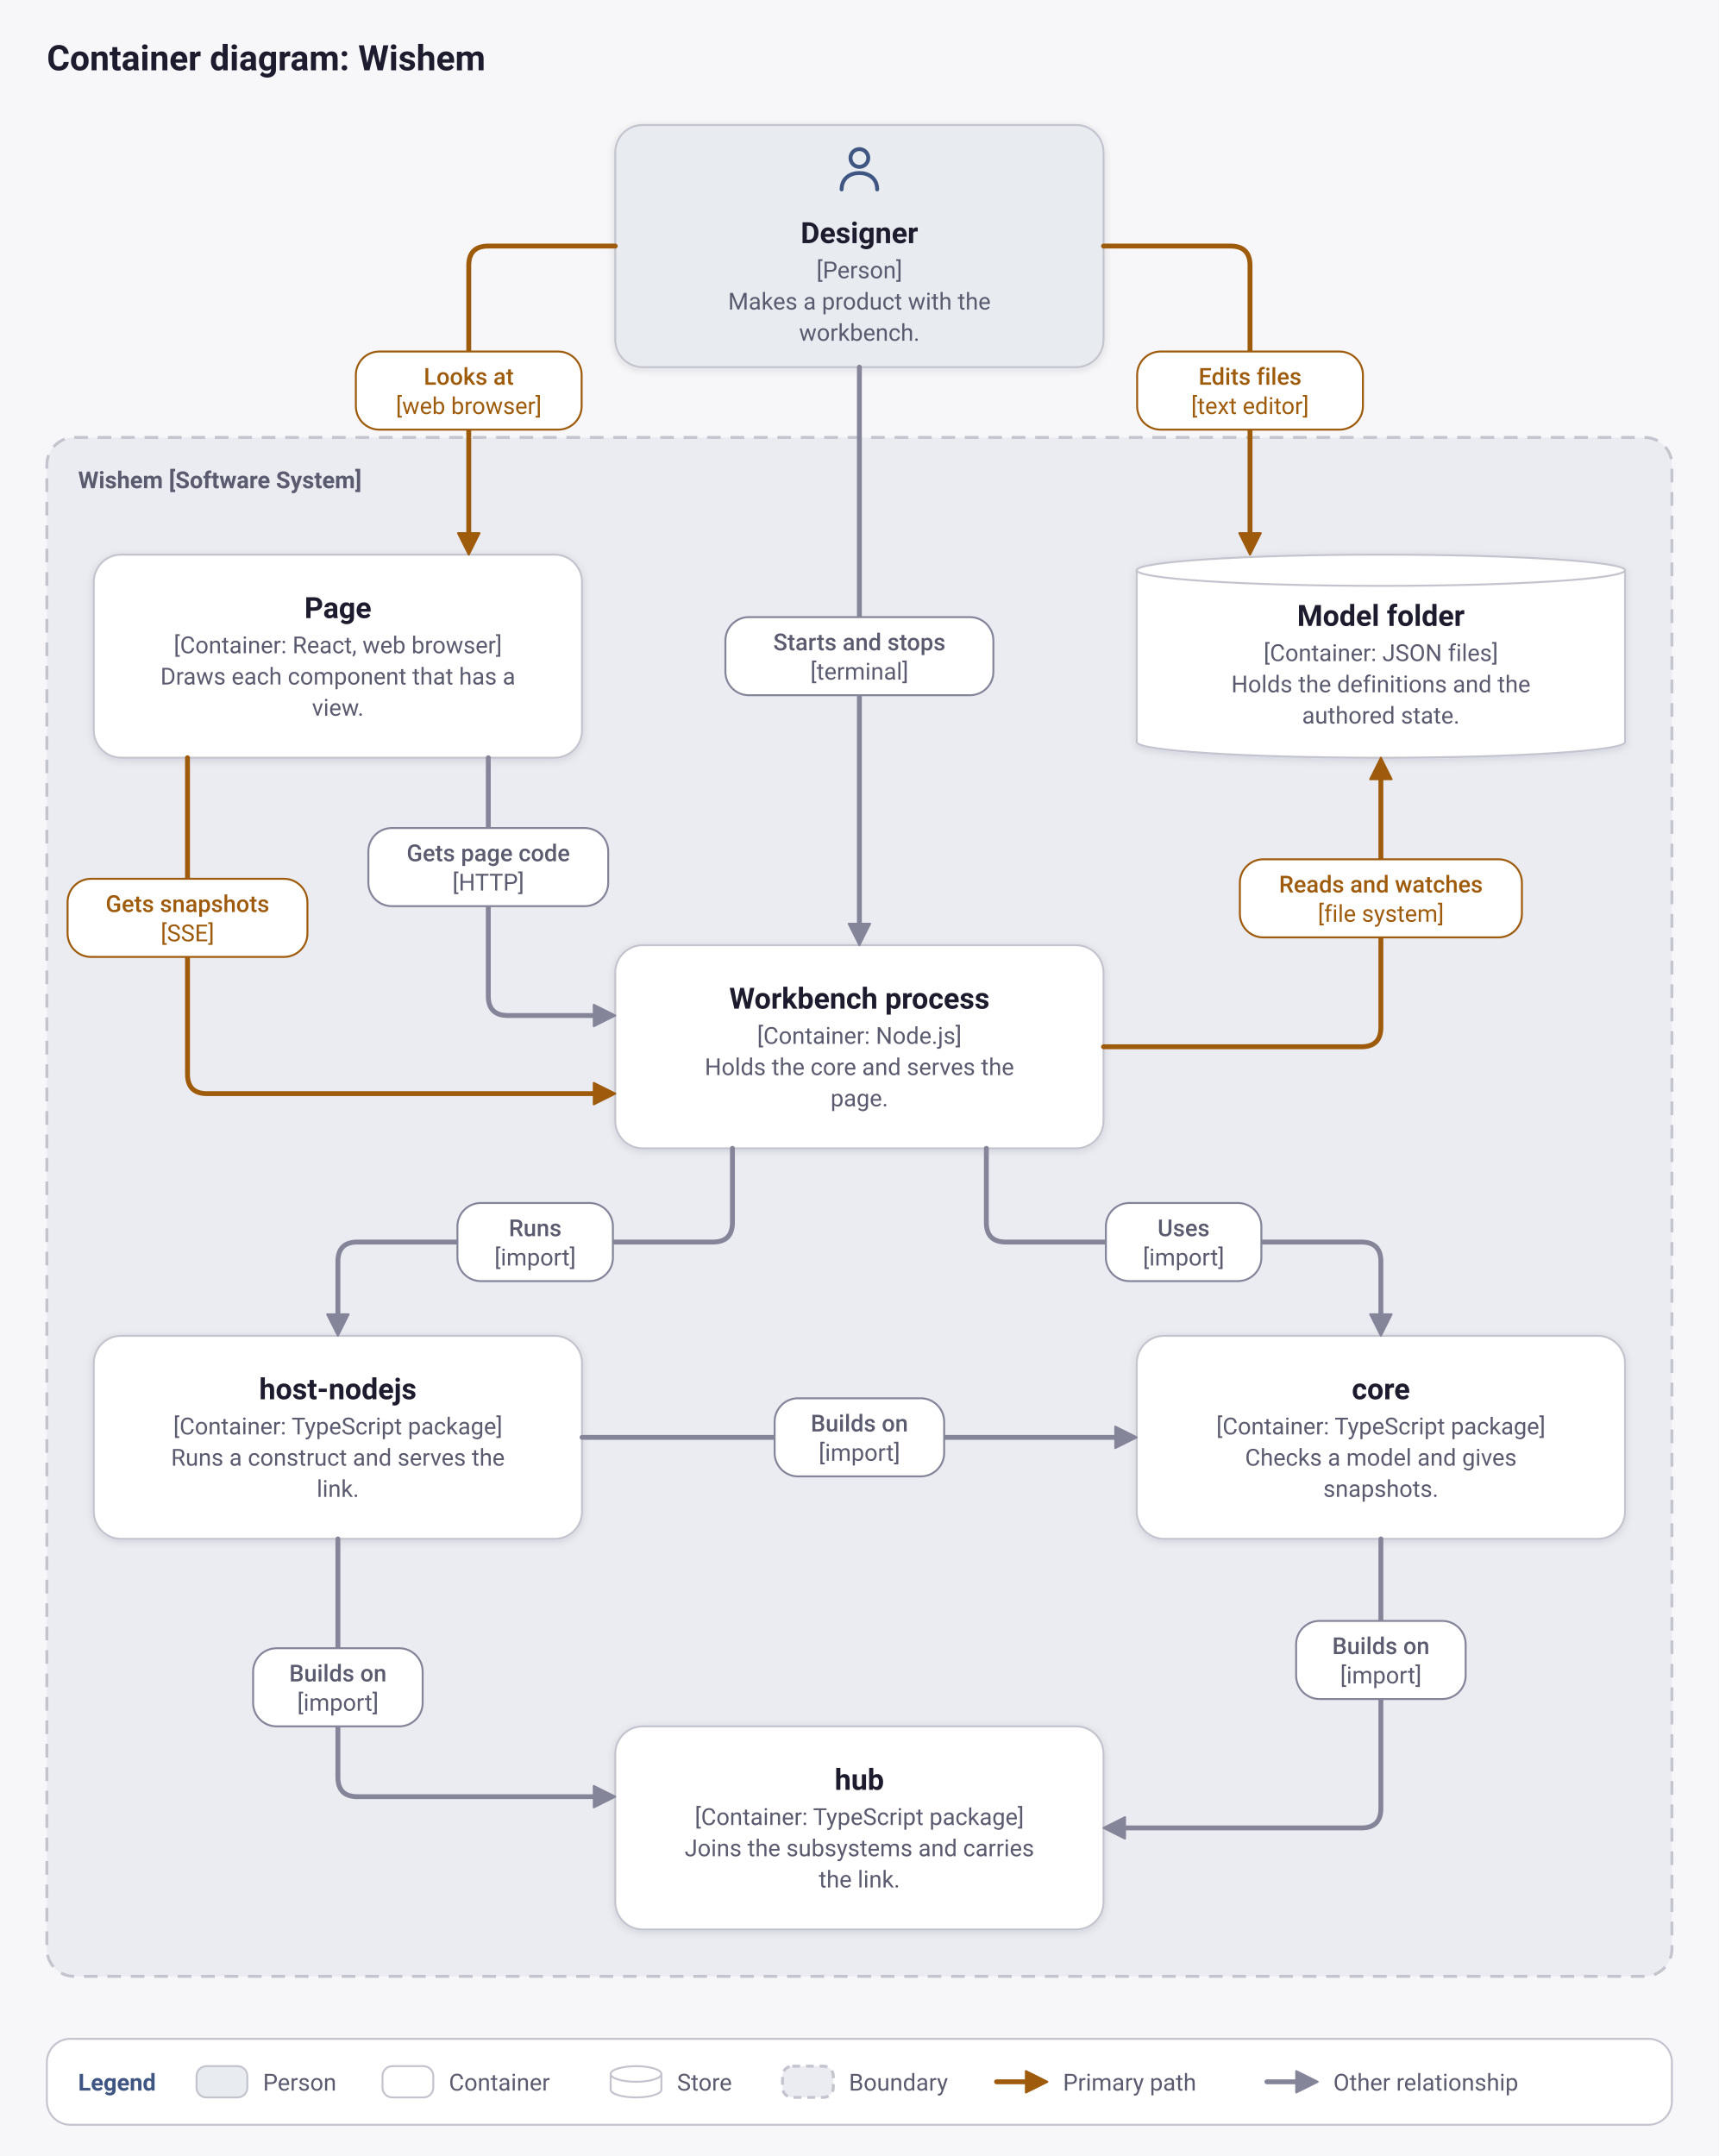
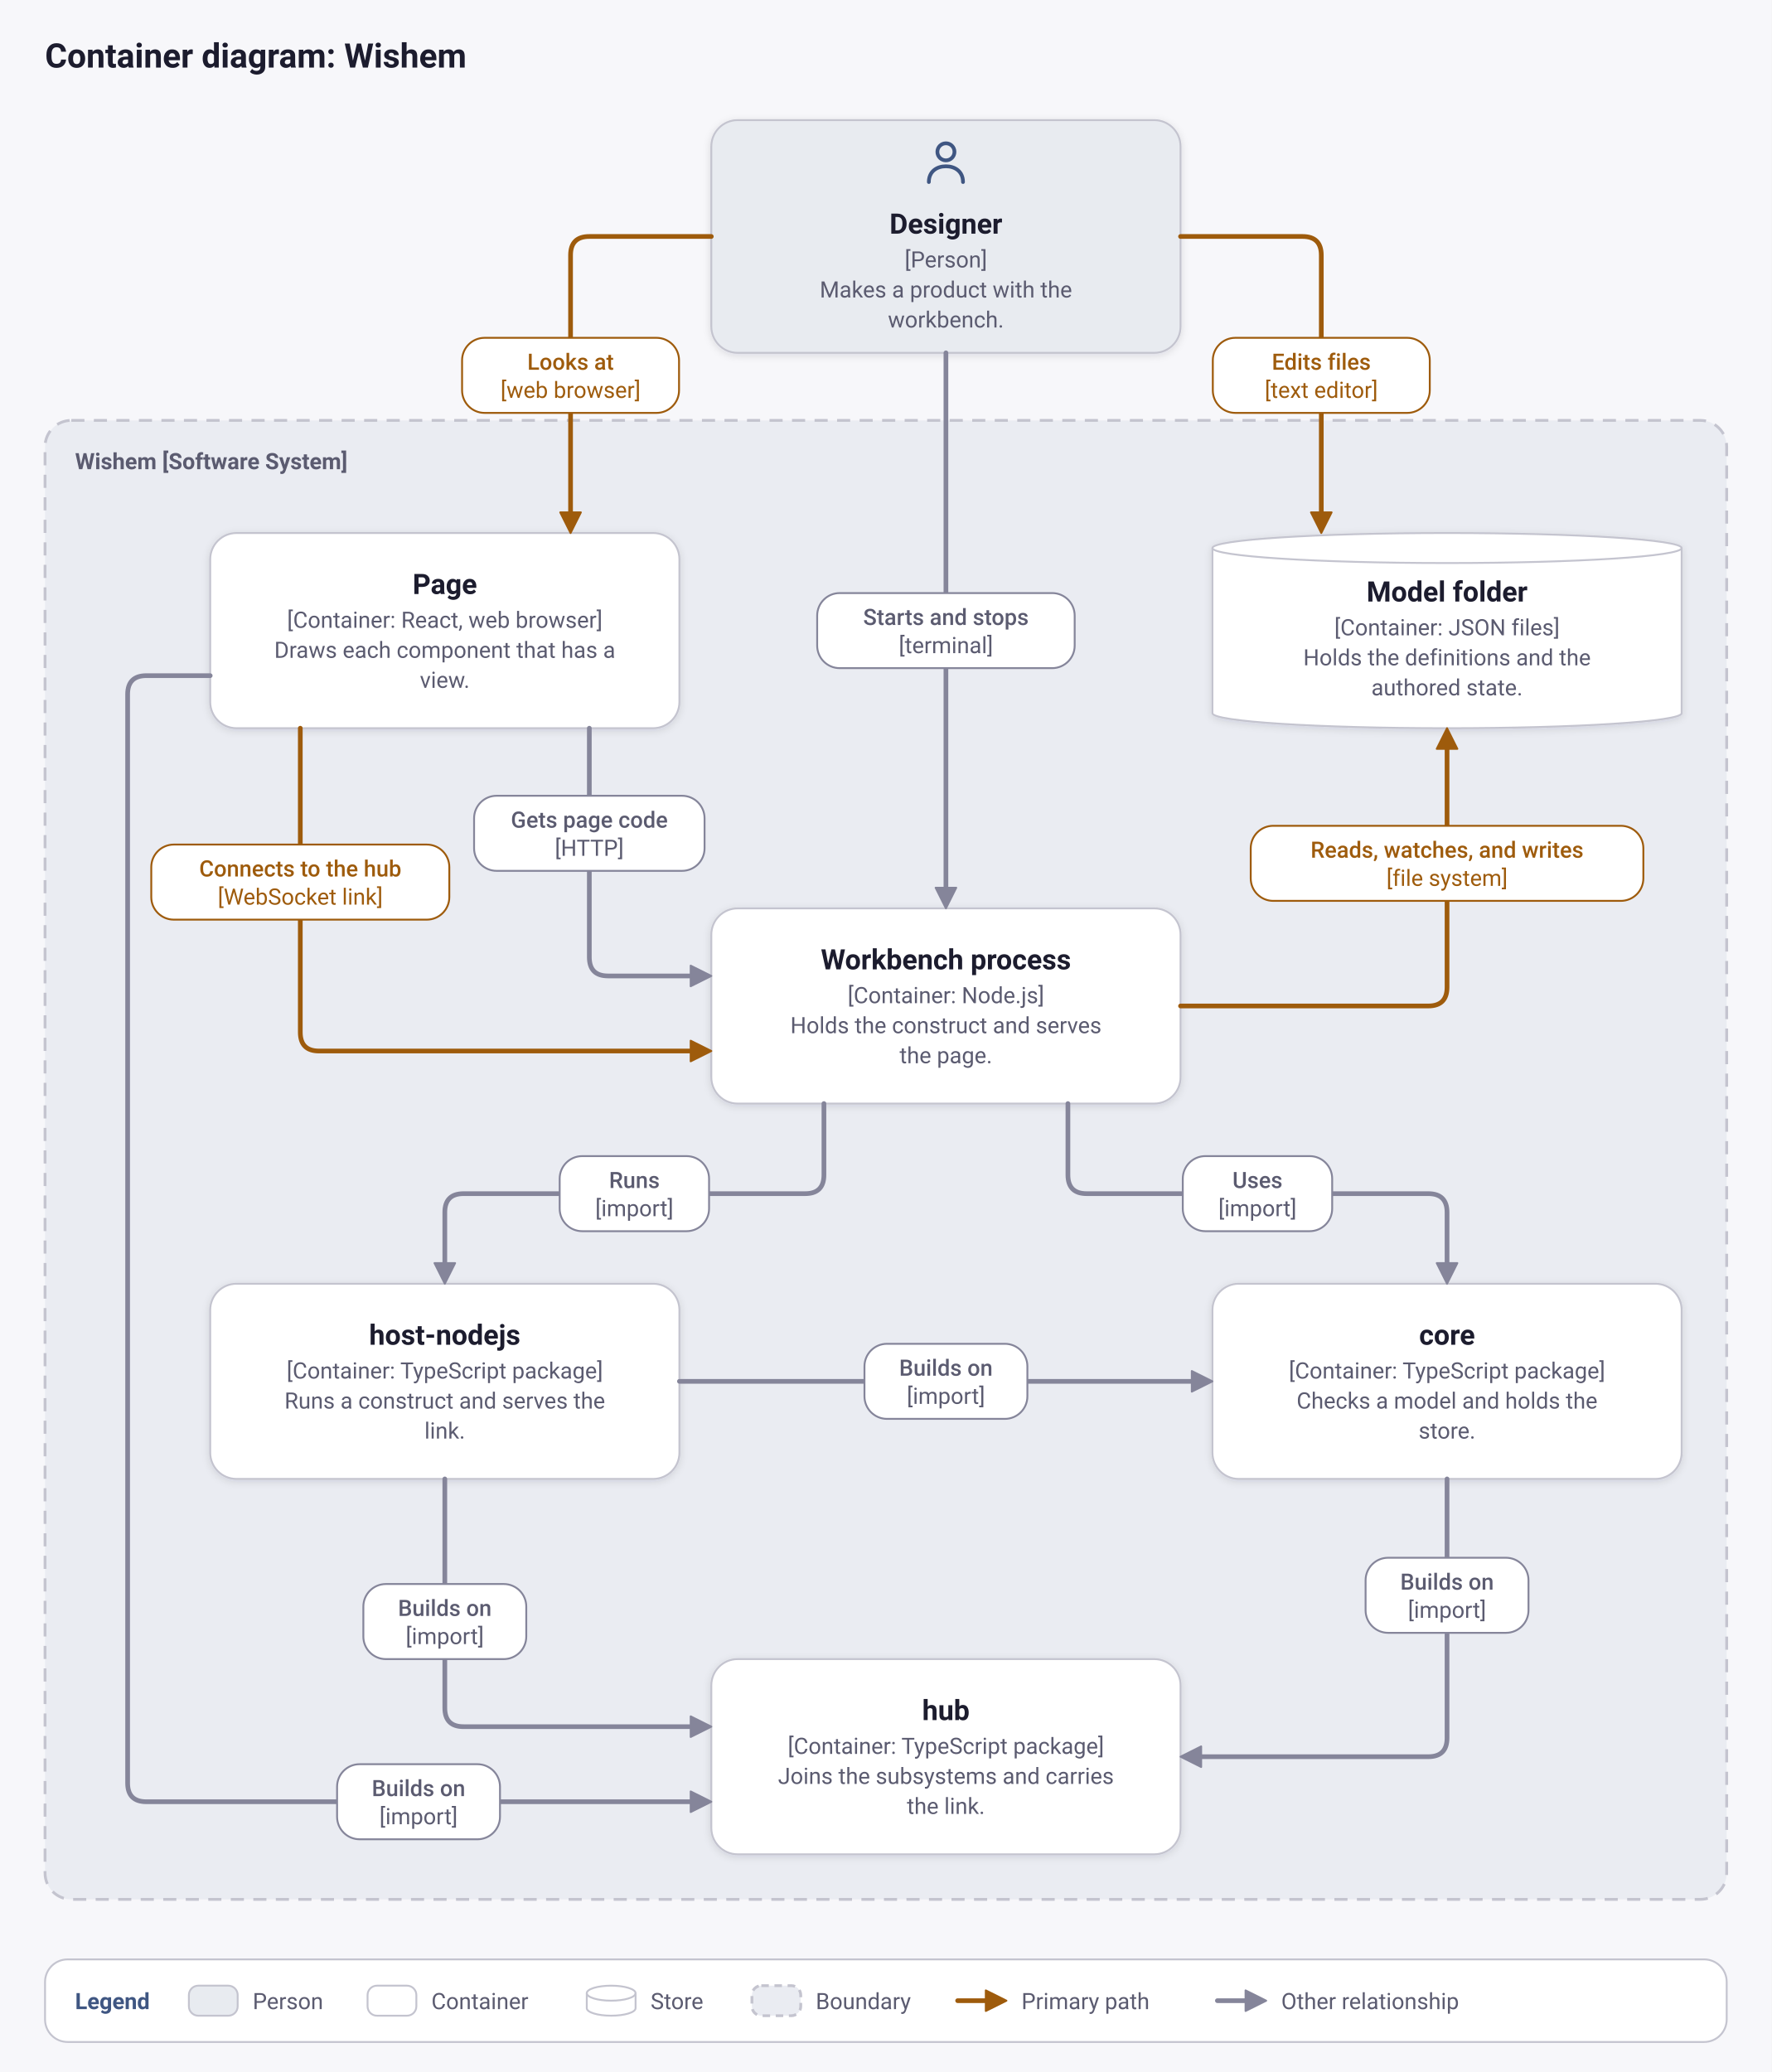
- <svg xmlns="http://www.w3.org/2000/svg" viewBox="0 0 880 1104" width="880" height="1104" role="img" aria-labelledby="title desc">
+ <svg xmlns="http://www.w3.org/2000/svg" viewBox="0 0 944 1104" width="944" height="1104" role="img" aria-labelledby="title desc">
  <defs>
    <filter id="shadow" x="-10%" y="-10%" width="120%" height="130%">
      <feDropShadow dx="0" dy="1" stdDeviation="2" flood-color="#17172a" flood-opacity="0.12" />
    </filter>
  </defs>
-   <rect width="880" height="1104" fill="#f7f7fa" />
+   <rect width="944" height="1104" fill="#f7f7fa" />
  <text x="24" y="36" font-family="system-ui, -apple-system, 'Segoe UI', Roboto, 'Helvetica Neue', Arial, sans-serif" font-weight="600" font-size="18" fill="#1c1c2e" text-anchor="start">Container diagram: Wishem</text>
-   <rect x="24" y="224" width="832" height="788" rx="14" fill="#eaecf2" stroke="#c4c4cf" stroke-width="1.5" stroke-dasharray="7 5" />
+   <rect x="24" y="224" width="896" height="788" rx="14" fill="#eaecf2" stroke="#c4c4cf" stroke-width="1.5" stroke-dasharray="7 5" />
  <text x="40" y="250" font-family="system-ui, -apple-system, 'Segoe UI', Roboto, 'Helvetica Neue', Arial, sans-serif" font-weight="600" font-size="12" fill="#5b5b70" text-anchor="start">Wishem [Software System]</text>
-   <rect x="315" y="64" width="250" height="124" rx="14" fill="#e8ebf0" stroke="#c4c4cf" filter="url(#shadow)" />
-   <g transform="translate(426 72.5) scale(0.7)" fill="none" stroke="#3f5682" stroke-width="2.86" stroke-linecap="round" stroke-linejoin="round">
+   <rect x="379" y="64" width="250" height="124" rx="14" fill="#e8ebf0" stroke="#c4c4cf" filter="url(#shadow)" />
+   <g transform="translate(490 72.5) scale(0.7)" fill="none" stroke="#3f5682" stroke-width="2.86" stroke-linecap="round" stroke-linejoin="round">
    <circle cx="20" cy="12" r="6.5" />
    <path d="M7 35c0-8 6-12 13-12s13 4 13 12" />
  </g>
-   <text x="440" y="124.5" font-family="system-ui, -apple-system, 'Segoe UI', Roboto, 'Helvetica Neue', Arial, sans-serif" font-weight="600" font-size="15" fill="#1c1c2e" text-anchor="middle">Designer</text>
-   <text x="440" y="142.5" font-family="system-ui, -apple-system, 'Segoe UI', Roboto, 'Helvetica Neue', Arial, sans-serif" font-weight="400" font-size="12" fill="#5b5b70" text-anchor="middle">[Person]</text>
-   <text x="440" y="158.5" font-family="system-ui, -apple-system, 'Segoe UI', Roboto, 'Helvetica Neue', Arial, sans-serif" font-weight="400" font-size="12" fill="#5b5b70" text-anchor="middle">Makes a product with the</text>
-   <text x="440" y="174.5" font-family="system-ui, -apple-system, 'Segoe UI', Roboto, 'Helvetica Neue', Arial, sans-serif" font-weight="400" font-size="12" fill="#5b5b70" text-anchor="middle">workbench.</text>
-   <rect x="48" y="284" width="250" height="104" rx="14" fill="#ffffff" stroke="#c4c4cf" filter="url(#shadow)" />
-   <text x="173" y="316.5" font-family="system-ui, -apple-system, 'Segoe UI', Roboto, 'Helvetica Neue', Arial, sans-serif" font-weight="600" font-size="15" fill="#1c1c2e" text-anchor="middle">Page</text>
-   <text x="173" y="334.5" font-family="system-ui, -apple-system, 'Segoe UI', Roboto, 'Helvetica Neue', Arial, sans-serif" font-weight="400" font-size="12" fill="#5b5b70" text-anchor="middle">[Container: React, web browser]</text>
-   <text x="173" y="350.5" font-family="system-ui, -apple-system, 'Segoe UI', Roboto, 'Helvetica Neue', Arial, sans-serif" font-weight="400" font-size="12" fill="#5b5b70" text-anchor="middle">Draws each component that has a</text>
-   <text x="173" y="366.5" font-family="system-ui, -apple-system, 'Segoe UI', Roboto, 'Helvetica Neue', Arial, sans-serif" font-weight="400" font-size="12" fill="#5b5b70" text-anchor="middle">view.</text>
-   <path d="M582 292 a125 8 0 0 1 250 0 v88 a125 8 0 0 1 -250 0 z" fill="#ffffff" stroke="#c4c4cf" filter="url(#shadow)" />
-   <path d="M582 292 a125 8 0 0 0 250 0" fill="none" stroke="#c4c4cf" />
-   <text x="707" y="320.5" font-family="system-ui, -apple-system, 'Segoe UI', Roboto, 'Helvetica Neue', Arial, sans-serif" font-weight="600" font-size="15" fill="#1c1c2e" text-anchor="middle">Model folder</text>
-   <text x="707" y="338.5" font-family="system-ui, -apple-system, 'Segoe UI', Roboto, 'Helvetica Neue', Arial, sans-serif" font-weight="400" font-size="12" fill="#5b5b70" text-anchor="middle">[Container: JSON files]</text>
-   <text x="707" y="354.5" font-family="system-ui, -apple-system, 'Segoe UI', Roboto, 'Helvetica Neue', Arial, sans-serif" font-weight="400" font-size="12" fill="#5b5b70" text-anchor="middle">Holds the definitions and the</text>
-   <text x="707" y="370.5" font-family="system-ui, -apple-system, 'Segoe UI', Roboto, 'Helvetica Neue', Arial, sans-serif" font-weight="400" font-size="12" fill="#5b5b70" text-anchor="middle">authored state.</text>
-   <rect x="315" y="484" width="250" height="104" rx="14" fill="#ffffff" stroke="#c4c4cf" filter="url(#shadow)" />
-   <text x="440" y="516.5" font-family="system-ui, -apple-system, 'Segoe UI', Roboto, 'Helvetica Neue', Arial, sans-serif" font-weight="600" font-size="15" fill="#1c1c2e" text-anchor="middle">Workbench process</text>
-   <text x="440" y="534.5" font-family="system-ui, -apple-system, 'Segoe UI', Roboto, 'Helvetica Neue', Arial, sans-serif" font-weight="400" font-size="12" fill="#5b5b70" text-anchor="middle">[Container: Node.js]</text>
-   <text x="440" y="550.5" font-family="system-ui, -apple-system, 'Segoe UI', Roboto, 'Helvetica Neue', Arial, sans-serif" font-weight="400" font-size="12" fill="#5b5b70" text-anchor="middle">Holds the core and serves the</text>
-   <text x="440" y="566.5" font-family="system-ui, -apple-system, 'Segoe UI', Roboto, 'Helvetica Neue', Arial, sans-serif" font-weight="400" font-size="12" fill="#5b5b70" text-anchor="middle">page.</text>
-   <rect x="48" y="684" width="250" height="104" rx="14" fill="#ffffff" stroke="#c4c4cf" filter="url(#shadow)" />
-   <text x="173" y="716.5" font-family="system-ui, -apple-system, 'Segoe UI', Roboto, 'Helvetica Neue', Arial, sans-serif" font-weight="600" font-size="15" fill="#1c1c2e" text-anchor="middle">host-nodejs</text>
-   <text x="173" y="734.5" font-family="system-ui, -apple-system, 'Segoe UI', Roboto, 'Helvetica Neue', Arial, sans-serif" font-weight="400" font-size="12" fill="#5b5b70" text-anchor="middle">[Container: TypeScript package]</text>
-   <text x="173" y="750.5" font-family="system-ui, -apple-system, 'Segoe UI', Roboto, 'Helvetica Neue', Arial, sans-serif" font-weight="400" font-size="12" fill="#5b5b70" text-anchor="middle">Runs a construct and serves the</text>
-   <text x="173" y="766.5" font-family="system-ui, -apple-system, 'Segoe UI', Roboto, 'Helvetica Neue', Arial, sans-serif" font-weight="400" font-size="12" fill="#5b5b70" text-anchor="middle">link.</text>
-   <rect x="582" y="684" width="250" height="104" rx="14" fill="#ffffff" stroke="#c4c4cf" filter="url(#shadow)" />
-   <text x="707" y="716.5" font-family="system-ui, -apple-system, 'Segoe UI', Roboto, 'Helvetica Neue', Arial, sans-serif" font-weight="600" font-size="15" fill="#1c1c2e" text-anchor="middle">core</text>
-   <text x="707" y="734.5" font-family="system-ui, -apple-system, 'Segoe UI', Roboto, 'Helvetica Neue', Arial, sans-serif" font-weight="400" font-size="12" fill="#5b5b70" text-anchor="middle">[Container: TypeScript package]</text>
-   <text x="707" y="750.5" font-family="system-ui, -apple-system, 'Segoe UI', Roboto, 'Helvetica Neue', Arial, sans-serif" font-weight="400" font-size="12" fill="#5b5b70" text-anchor="middle">Checks a model and gives</text>
-   <text x="707" y="766.5" font-family="system-ui, -apple-system, 'Segoe UI', Roboto, 'Helvetica Neue', Arial, sans-serif" font-weight="400" font-size="12" fill="#5b5b70" text-anchor="middle">snapshots.</text>
-   <rect x="315" y="884" width="250" height="104" rx="14" fill="#ffffff" stroke="#c4c4cf" filter="url(#shadow)" />
-   <text x="440" y="916.5" font-family="system-ui, -apple-system, 'Segoe UI', Roboto, 'Helvetica Neue', Arial, sans-serif" font-weight="600" font-size="15" fill="#1c1c2e" text-anchor="middle">hub</text>
-   <text x="440" y="934.5" font-family="system-ui, -apple-system, 'Segoe UI', Roboto, 'Helvetica Neue', Arial, sans-serif" font-weight="400" font-size="12" fill="#5b5b70" text-anchor="middle">[Container: TypeScript package]</text>
-   <text x="440" y="950.5" font-family="system-ui, -apple-system, 'Segoe UI', Roboto, 'Helvetica Neue', Arial, sans-serif" font-weight="400" font-size="12" fill="#5b5b70" text-anchor="middle">Joins the subsystems and carries</text>
-   <text x="440" y="966.5" font-family="system-ui, -apple-system, 'Segoe UI', Roboto, 'Helvetica Neue', Arial, sans-serif" font-weight="400" font-size="12" fill="#5b5b70" text-anchor="middle">the link.</text>
-   <path d="M315 126 L250 126 Q240 126 240 136 L240 274" fill="none" stroke="#9e5b0c" stroke-width="2.5" stroke-linecap="round" stroke-linejoin="round" />
-   <polygon points="240,284 234.5,273 245.5,273" fill="#9e5b0c" stroke="#9e5b0c" stroke-width="1" stroke-linejoin="round" />
-   <rect x="182.2" y="180" width="115.6" height="40" rx="12" fill="#ffffff" stroke="#9e5b0c" />
-   <text x="240" y="197" font-family="system-ui, -apple-system, 'Segoe UI', Roboto, 'Helvetica Neue', Arial, sans-serif" font-weight="500" font-size="12" fill="#9e5b0c" text-anchor="middle">Looks at</text>
-   <text x="240" y="212" font-family="system-ui, -apple-system, 'Segoe UI', Roboto, 'Helvetica Neue', Arial, sans-serif" font-weight="400" font-size="12" fill="#9e5b0c" text-anchor="middle">[web browser]</text>
-   <path d="M565 126 L630 126 Q640 126 640 136 L640 274" fill="none" stroke="#9e5b0c" stroke-width="2.5" stroke-linecap="round" stroke-linejoin="round" />
-   <polygon points="640,284 634.5,273 645.5,273" fill="#9e5b0c" stroke="#9e5b0c" stroke-width="1" stroke-linejoin="round" />
-   <rect x="582.2" y="180" width="115.6" height="40" rx="12" fill="#ffffff" stroke="#9e5b0c" />
-   <text x="640" y="197" font-family="system-ui, -apple-system, 'Segoe UI', Roboto, 'Helvetica Neue', Arial, sans-serif" font-weight="500" font-size="12" fill="#9e5b0c" text-anchor="middle">Edits files</text>
-   <text x="640" y="212" font-family="system-ui, -apple-system, 'Segoe UI', Roboto, 'Helvetica Neue', Arial, sans-serif" font-weight="400" font-size="12" fill="#9e5b0c" text-anchor="middle">[text editor]</text>
-   <path d="M565 536 L697 536 Q707 536 707 526 L707 398" fill="none" stroke="#9e5b0c" stroke-width="2.5" stroke-linecap="round" stroke-linejoin="round" />
-   <polygon points="707,388 712.5,399 701.5,399" fill="#9e5b0c" stroke="#9e5b0c" stroke-width="1" stroke-linejoin="round" />
-   <rect x="634.8" y="440" width="144.4" height="40" rx="12" fill="#ffffff" stroke="#9e5b0c" />
-   <text x="707" y="457" font-family="system-ui, -apple-system, 'Segoe UI', Roboto, 'Helvetica Neue', Arial, sans-serif" font-weight="500" font-size="12" fill="#9e5b0c" text-anchor="middle">Reads and watches</text>
-   <text x="707" y="472" font-family="system-ui, -apple-system, 'Segoe UI', Roboto, 'Helvetica Neue', Arial, sans-serif" font-weight="400" font-size="12" fill="#9e5b0c" text-anchor="middle">[file system]</text>
-   <path d="M96 388 L96 550 Q96 560 106 560 L305 560" fill="none" stroke="#9e5b0c" stroke-width="2.5" stroke-linecap="round" stroke-linejoin="round" />
-   <polygon points="315,560 304,565.5 304,554.5" fill="#9e5b0c" stroke="#9e5b0c" stroke-width="1" stroke-linejoin="round" />
-   <rect x="34.6" y="450" width="122.8" height="40" rx="12" fill="#ffffff" stroke="#9e5b0c" />
-   <text x="96" y="467" font-family="system-ui, -apple-system, 'Segoe UI', Roboto, 'Helvetica Neue', Arial, sans-serif" font-weight="500" font-size="12" fill="#9e5b0c" text-anchor="middle">Gets snapshots</text>
-   <text x="96" y="482" font-family="system-ui, -apple-system, 'Segoe UI', Roboto, 'Helvetica Neue', Arial, sans-serif" font-weight="400" font-size="12" fill="#9e5b0c" text-anchor="middle">[SSE]</text>
-   <path d="M440 188 L440 474" fill="none" stroke="#85859a" stroke-width="2.5" stroke-linecap="round" stroke-linejoin="round" />
-   <polygon points="440,484 434.5,473 445.5,473" fill="#85859a" stroke="#85859a" stroke-width="1" stroke-linejoin="round" />
-   <rect x="371.4" y="316" width="137.2" height="40" rx="12" fill="#ffffff" stroke="#85859a" />
-   <text x="440" y="333" font-family="system-ui, -apple-system, 'Segoe UI', Roboto, 'Helvetica Neue', Arial, sans-serif" font-weight="500" font-size="12" fill="#5b5b70" text-anchor="middle">Starts and stops</text>
-   <text x="440" y="348" font-family="system-ui, -apple-system, 'Segoe UI', Roboto, 'Helvetica Neue', Arial, sans-serif" font-weight="400" font-size="12" fill="#5b5b70" text-anchor="middle">[terminal]</text>
-   <path d="M250 388 L250 510 Q250 520 260 520 L305 520" fill="none" stroke="#85859a" stroke-width="2.5" stroke-linecap="round" stroke-linejoin="round" />
-   <polygon points="315,520 304,525.5 304,514.5" fill="#85859a" stroke="#85859a" stroke-width="1" stroke-linejoin="round" />
-   <rect x="188.6" y="424" width="122.8" height="40" rx="12" fill="#ffffff" stroke="#85859a" />
-   <text x="250" y="441" font-family="system-ui, -apple-system, 'Segoe UI', Roboto, 'Helvetica Neue', Arial, sans-serif" font-weight="500" font-size="12" fill="#5b5b70" text-anchor="middle">Gets page code</text>
-   <text x="250" y="456" font-family="system-ui, -apple-system, 'Segoe UI', Roboto, 'Helvetica Neue', Arial, sans-serif" font-weight="400" font-size="12" fill="#5b5b70" text-anchor="middle">[HTTP]</text>
-   <path d="M375 588 L375 626 Q375 636 365 636 L183 636 Q173 636 173 646 L173 674" fill="none" stroke="#85859a" stroke-width="2.5" stroke-linecap="round" stroke-linejoin="round" />
-   <polygon points="173,684 167.5,673 178.5,673" fill="#85859a" stroke="#85859a" stroke-width="1" stroke-linejoin="round" />
-   <rect x="234.2" y="616" width="79.6" height="40" rx="12" fill="#ffffff" stroke="#85859a" />
-   <text x="274" y="633" font-family="system-ui, -apple-system, 'Segoe UI', Roboto, 'Helvetica Neue', Arial, sans-serif" font-weight="500" font-size="12" fill="#5b5b70" text-anchor="middle">Runs</text>
-   <text x="274" y="648" font-family="system-ui, -apple-system, 'Segoe UI', Roboto, 'Helvetica Neue', Arial, sans-serif" font-weight="400" font-size="12" fill="#5b5b70" text-anchor="middle">[import]</text>
-   <path d="M505 588 L505 626 Q505 636 515 636 L697 636 Q707 636 707 646 L707 674" fill="none" stroke="#85859a" stroke-width="2.5" stroke-linecap="round" stroke-linejoin="round" />
-   <polygon points="707,684 701.5,673 712.5,673" fill="#85859a" stroke="#85859a" stroke-width="1" stroke-linejoin="round" />
-   <rect x="566.2" y="616" width="79.6" height="40" rx="12" fill="#ffffff" stroke="#85859a" />
-   <text x="606" y="633" font-family="system-ui, -apple-system, 'Segoe UI', Roboto, 'Helvetica Neue', Arial, sans-serif" font-weight="500" font-size="12" fill="#5b5b70" text-anchor="middle">Uses</text>
-   <text x="606" y="648" font-family="system-ui, -apple-system, 'Segoe UI', Roboto, 'Helvetica Neue', Arial, sans-serif" font-weight="400" font-size="12" fill="#5b5b70" text-anchor="middle">[import]</text>
-   <path d="M298 736 L572 736" fill="none" stroke="#85859a" stroke-width="2.5" stroke-linecap="round" stroke-linejoin="round" />
-   <polygon points="582,736 571,741.5 571,730.5" fill="#85859a" stroke="#85859a" stroke-width="1" stroke-linejoin="round" />
-   <rect x="396.6" y="716" width="86.8" height="40" rx="12" fill="#ffffff" stroke="#85859a" />
-   <text x="440" y="733" font-family="system-ui, -apple-system, 'Segoe UI', Roboto, 'Helvetica Neue', Arial, sans-serif" font-weight="500" font-size="12" fill="#5b5b70" text-anchor="middle">Builds on</text>
-   <text x="440" y="748" font-family="system-ui, -apple-system, 'Segoe UI', Roboto, 'Helvetica Neue', Arial, sans-serif" font-weight="400" font-size="12" fill="#5b5b70" text-anchor="middle">[import]</text>
-   <path d="M707 788 L707 926 Q707 936 697 936 L575 936" fill="none" stroke="#85859a" stroke-width="2.5" stroke-linecap="round" stroke-linejoin="round" />
-   <polygon points="565,936 576,930.5 576,941.5" fill="#85859a" stroke="#85859a" stroke-width="1" stroke-linejoin="round" />
-   <rect x="663.6" y="830" width="86.8" height="40" rx="12" fill="#ffffff" stroke="#85859a" />
-   <text x="707" y="847" font-family="system-ui, -apple-system, 'Segoe UI', Roboto, 'Helvetica Neue', Arial, sans-serif" font-weight="500" font-size="12" fill="#5b5b70" text-anchor="middle">Builds on</text>
-   <text x="707" y="862" font-family="system-ui, -apple-system, 'Segoe UI', Roboto, 'Helvetica Neue', Arial, sans-serif" font-weight="400" font-size="12" fill="#5b5b70" text-anchor="middle">[import]</text>
-   <path d="M173 788 L173 910 Q173 920 183 920 L305 920" fill="none" stroke="#85859a" stroke-width="2.5" stroke-linecap="round" stroke-linejoin="round" />
-   <polygon points="315,920 304,925.5 304,914.5" fill="#85859a" stroke="#85859a" stroke-width="1" stroke-linejoin="round" />
-   <rect x="129.6" y="844" width="86.8" height="40" rx="12" fill="#ffffff" stroke="#85859a" />
-   <text x="173" y="861" font-family="system-ui, -apple-system, 'Segoe UI', Roboto, 'Helvetica Neue', Arial, sans-serif" font-weight="500" font-size="12" fill="#5b5b70" text-anchor="middle">Builds on</text>
-   <text x="173" y="876" font-family="system-ui, -apple-system, 'Segoe UI', Roboto, 'Helvetica Neue', Arial, sans-serif" font-weight="400" font-size="12" fill="#5b5b70" text-anchor="middle">[import]</text>
-   <rect x="24" y="1044" width="832" height="44" rx="12" fill="#ffffff" stroke="#c4c4cf" />
+   <text x="504" y="124.5" font-family="system-ui, -apple-system, 'Segoe UI', Roboto, 'Helvetica Neue', Arial, sans-serif" font-weight="600" font-size="15" fill="#1c1c2e" text-anchor="middle">Designer</text>
+   <text x="504" y="142.5" font-family="system-ui, -apple-system, 'Segoe UI', Roboto, 'Helvetica Neue', Arial, sans-serif" font-weight="400" font-size="12" fill="#5b5b70" text-anchor="middle">[Person]</text>
+   <text x="504" y="158.5" font-family="system-ui, -apple-system, 'Segoe UI', Roboto, 'Helvetica Neue', Arial, sans-serif" font-weight="400" font-size="12" fill="#5b5b70" text-anchor="middle">Makes a product with the</text>
+   <text x="504" y="174.5" font-family="system-ui, -apple-system, 'Segoe UI', Roboto, 'Helvetica Neue', Arial, sans-serif" font-weight="400" font-size="12" fill="#5b5b70" text-anchor="middle">workbench.</text>
+   <rect x="112" y="284" width="250" height="104" rx="14" fill="#ffffff" stroke="#c4c4cf" filter="url(#shadow)" />
+   <text x="237" y="316.5" font-family="system-ui, -apple-system, 'Segoe UI', Roboto, 'Helvetica Neue', Arial, sans-serif" font-weight="600" font-size="15" fill="#1c1c2e" text-anchor="middle">Page</text>
+   <text x="237" y="334.5" font-family="system-ui, -apple-system, 'Segoe UI', Roboto, 'Helvetica Neue', Arial, sans-serif" font-weight="400" font-size="12" fill="#5b5b70" text-anchor="middle">[Container: React, web browser]</text>
+   <text x="237" y="350.5" font-family="system-ui, -apple-system, 'Segoe UI', Roboto, 'Helvetica Neue', Arial, sans-serif" font-weight="400" font-size="12" fill="#5b5b70" text-anchor="middle">Draws each component that has a</text>
+   <text x="237" y="366.5" font-family="system-ui, -apple-system, 'Segoe UI', Roboto, 'Helvetica Neue', Arial, sans-serif" font-weight="400" font-size="12" fill="#5b5b70" text-anchor="middle">view.</text>
+   <path d="M646 292 a125 8 0 0 1 250 0 v88 a125 8 0 0 1 -250 0 z" fill="#ffffff" stroke="#c4c4cf" filter="url(#shadow)" />
+   <path d="M646 292 a125 8 0 0 0 250 0" fill="none" stroke="#c4c4cf" />
+   <text x="771" y="320.5" font-family="system-ui, -apple-system, 'Segoe UI', Roboto, 'Helvetica Neue', Arial, sans-serif" font-weight="600" font-size="15" fill="#1c1c2e" text-anchor="middle">Model folder</text>
+   <text x="771" y="338.5" font-family="system-ui, -apple-system, 'Segoe UI', Roboto, 'Helvetica Neue', Arial, sans-serif" font-weight="400" font-size="12" fill="#5b5b70" text-anchor="middle">[Container: JSON files]</text>
+   <text x="771" y="354.5" font-family="system-ui, -apple-system, 'Segoe UI', Roboto, 'Helvetica Neue', Arial, sans-serif" font-weight="400" font-size="12" fill="#5b5b70" text-anchor="middle">Holds the definitions and the</text>
+   <text x="771" y="370.5" font-family="system-ui, -apple-system, 'Segoe UI', Roboto, 'Helvetica Neue', Arial, sans-serif" font-weight="400" font-size="12" fill="#5b5b70" text-anchor="middle">authored state.</text>
+   <rect x="379" y="484" width="250" height="104" rx="14" fill="#ffffff" stroke="#c4c4cf" filter="url(#shadow)" />
+   <text x="504" y="516.5" font-family="system-ui, -apple-system, 'Segoe UI', Roboto, 'Helvetica Neue', Arial, sans-serif" font-weight="600" font-size="15" fill="#1c1c2e" text-anchor="middle">Workbench process</text>
+   <text x="504" y="534.5" font-family="system-ui, -apple-system, 'Segoe UI', Roboto, 'Helvetica Neue', Arial, sans-serif" font-weight="400" font-size="12" fill="#5b5b70" text-anchor="middle">[Container: Node.js]</text>
+   <text x="504" y="550.5" font-family="system-ui, -apple-system, 'Segoe UI', Roboto, 'Helvetica Neue', Arial, sans-serif" font-weight="400" font-size="12" fill="#5b5b70" text-anchor="middle">Holds the construct and serves</text>
+   <text x="504" y="566.5" font-family="system-ui, -apple-system, 'Segoe UI', Roboto, 'Helvetica Neue', Arial, sans-serif" font-weight="400" font-size="12" fill="#5b5b70" text-anchor="middle">the page.</text>
+   <rect x="112" y="684" width="250" height="104" rx="14" fill="#ffffff" stroke="#c4c4cf" filter="url(#shadow)" />
+   <text x="237" y="716.5" font-family="system-ui, -apple-system, 'Segoe UI', Roboto, 'Helvetica Neue', Arial, sans-serif" font-weight="600" font-size="15" fill="#1c1c2e" text-anchor="middle">host-nodejs</text>
+   <text x="237" y="734.5" font-family="system-ui, -apple-system, 'Segoe UI', Roboto, 'Helvetica Neue', Arial, sans-serif" font-weight="400" font-size="12" fill="#5b5b70" text-anchor="middle">[Container: TypeScript package]</text>
+   <text x="237" y="750.5" font-family="system-ui, -apple-system, 'Segoe UI', Roboto, 'Helvetica Neue', Arial, sans-serif" font-weight="400" font-size="12" fill="#5b5b70" text-anchor="middle">Runs a construct and serves the</text>
+   <text x="237" y="766.5" font-family="system-ui, -apple-system, 'Segoe UI', Roboto, 'Helvetica Neue', Arial, sans-serif" font-weight="400" font-size="12" fill="#5b5b70" text-anchor="middle">link.</text>
+   <rect x="646" y="684" width="250" height="104" rx="14" fill="#ffffff" stroke="#c4c4cf" filter="url(#shadow)" />
+   <text x="771" y="716.5" font-family="system-ui, -apple-system, 'Segoe UI', Roboto, 'Helvetica Neue', Arial, sans-serif" font-weight="600" font-size="15" fill="#1c1c2e" text-anchor="middle">core</text>
+   <text x="771" y="734.5" font-family="system-ui, -apple-system, 'Segoe UI', Roboto, 'Helvetica Neue', Arial, sans-serif" font-weight="400" font-size="12" fill="#5b5b70" text-anchor="middle">[Container: TypeScript package]</text>
+   <text x="771" y="750.5" font-family="system-ui, -apple-system, 'Segoe UI', Roboto, 'Helvetica Neue', Arial, sans-serif" font-weight="400" font-size="12" fill="#5b5b70" text-anchor="middle">Checks a model and holds the</text>
+   <text x="771" y="766.5" font-family="system-ui, -apple-system, 'Segoe UI', Roboto, 'Helvetica Neue', Arial, sans-serif" font-weight="400" font-size="12" fill="#5b5b70" text-anchor="middle">store.</text>
+   <rect x="379" y="884" width="250" height="104" rx="14" fill="#ffffff" stroke="#c4c4cf" filter="url(#shadow)" />
+   <text x="504" y="916.5" font-family="system-ui, -apple-system, 'Segoe UI', Roboto, 'Helvetica Neue', Arial, sans-serif" font-weight="600" font-size="15" fill="#1c1c2e" text-anchor="middle">hub</text>
+   <text x="504" y="934.5" font-family="system-ui, -apple-system, 'Segoe UI', Roboto, 'Helvetica Neue', Arial, sans-serif" font-weight="400" font-size="12" fill="#5b5b70" text-anchor="middle">[Container: TypeScript package]</text>
+   <text x="504" y="950.5" font-family="system-ui, -apple-system, 'Segoe UI', Roboto, 'Helvetica Neue', Arial, sans-serif" font-weight="400" font-size="12" fill="#5b5b70" text-anchor="middle">Joins the subsystems and carries</text>
+   <text x="504" y="966.5" font-family="system-ui, -apple-system, 'Segoe UI', Roboto, 'Helvetica Neue', Arial, sans-serif" font-weight="400" font-size="12" fill="#5b5b70" text-anchor="middle">the link.</text>
+   <path d="M379 126 L314 126 Q304 126 304 136 L304 274" fill="none" stroke="#9e5b0c" stroke-width="2.5" stroke-linecap="round" stroke-linejoin="round" />
+   <polygon points="304,284 298.5,273 309.5,273" fill="#9e5b0c" stroke="#9e5b0c" stroke-width="1" stroke-linejoin="round" />
+   <rect x="246.2" y="180" width="115.6" height="40" rx="12" fill="#ffffff" stroke="#9e5b0c" />
+   <text x="304" y="197" font-family="system-ui, -apple-system, 'Segoe UI', Roboto, 'Helvetica Neue', Arial, sans-serif" font-weight="500" font-size="12" fill="#9e5b0c" text-anchor="middle">Looks at</text>
+   <text x="304" y="212" font-family="system-ui, -apple-system, 'Segoe UI', Roboto, 'Helvetica Neue', Arial, sans-serif" font-weight="400" font-size="12" fill="#9e5b0c" text-anchor="middle">[web browser]</text>
+   <path d="M629 126 L694 126 Q704 126 704 136 L704 274" fill="none" stroke="#9e5b0c" stroke-width="2.5" stroke-linecap="round" stroke-linejoin="round" />
+   <polygon points="704,284 698.5,273 709.5,273" fill="#9e5b0c" stroke="#9e5b0c" stroke-width="1" stroke-linejoin="round" />
+   <rect x="646.2" y="180" width="115.6" height="40" rx="12" fill="#ffffff" stroke="#9e5b0c" />
+   <text x="704" y="197" font-family="system-ui, -apple-system, 'Segoe UI', Roboto, 'Helvetica Neue', Arial, sans-serif" font-weight="500" font-size="12" fill="#9e5b0c" text-anchor="middle">Edits files</text>
+   <text x="704" y="212" font-family="system-ui, -apple-system, 'Segoe UI', Roboto, 'Helvetica Neue', Arial, sans-serif" font-weight="400" font-size="12" fill="#9e5b0c" text-anchor="middle">[text editor]</text>
+   <path d="M629 536 L761 536 Q771 536 771 526 L771 398" fill="none" stroke="#9e5b0c" stroke-width="2.5" stroke-linecap="round" stroke-linejoin="round" />
+   <polygon points="771,388 776.5,399 765.5,399" fill="#9e5b0c" stroke="#9e5b0c" stroke-width="1" stroke-linejoin="round" />
+   <rect x="666.4" y="440" width="209.2" height="40" rx="12" fill="#ffffff" stroke="#9e5b0c" />
+   <text x="771" y="457" font-family="system-ui, -apple-system, 'Segoe UI', Roboto, 'Helvetica Neue', Arial, sans-serif" font-weight="500" font-size="12" fill="#9e5b0c" text-anchor="middle">Reads, watches, and writes</text>
+   <text x="771" y="472" font-family="system-ui, -apple-system, 'Segoe UI', Roboto, 'Helvetica Neue', Arial, sans-serif" font-weight="400" font-size="12" fill="#9e5b0c" text-anchor="middle">[file system]</text>
+   <path d="M160 388 L160 550 Q160 560 170 560 L369 560" fill="none" stroke="#9e5b0c" stroke-width="2.5" stroke-linecap="round" stroke-linejoin="round" />
+   <polygon points="379,560 368,565.5 368,554.5" fill="#9e5b0c" stroke="#9e5b0c" stroke-width="1" stroke-linejoin="round" />
+   <rect x="80.6" y="450" width="158.8" height="40" rx="12" fill="#ffffff" stroke="#9e5b0c" />
+   <text x="160" y="467" font-family="system-ui, -apple-system, 'Segoe UI', Roboto, 'Helvetica Neue', Arial, sans-serif" font-weight="500" font-size="12" fill="#9e5b0c" text-anchor="middle">Connects to the hub</text>
+   <text x="160" y="482" font-family="system-ui, -apple-system, 'Segoe UI', Roboto, 'Helvetica Neue', Arial, sans-serif" font-weight="400" font-size="12" fill="#9e5b0c" text-anchor="middle">[WebSocket link]</text>
+   <path d="M504 188 L504 474" fill="none" stroke="#85859a" stroke-width="2.5" stroke-linecap="round" stroke-linejoin="round" />
+   <polygon points="504,484 498.5,473 509.5,473" fill="#85859a" stroke="#85859a" stroke-width="1" stroke-linejoin="round" />
+   <rect x="435.4" y="316" width="137.2" height="40" rx="12" fill="#ffffff" stroke="#85859a" />
+   <text x="504" y="333" font-family="system-ui, -apple-system, 'Segoe UI', Roboto, 'Helvetica Neue', Arial, sans-serif" font-weight="500" font-size="12" fill="#5b5b70" text-anchor="middle">Starts and stops</text>
+   <text x="504" y="348" font-family="system-ui, -apple-system, 'Segoe UI', Roboto, 'Helvetica Neue', Arial, sans-serif" font-weight="400" font-size="12" fill="#5b5b70" text-anchor="middle">[terminal]</text>
+   <path d="M314 388 L314 510 Q314 520 324 520 L369 520" fill="none" stroke="#85859a" stroke-width="2.5" stroke-linecap="round" stroke-linejoin="round" />
+   <polygon points="379,520 368,525.5 368,514.5" fill="#85859a" stroke="#85859a" stroke-width="1" stroke-linejoin="round" />
+   <rect x="252.6" y="424" width="122.8" height="40" rx="12" fill="#ffffff" stroke="#85859a" />
+   <text x="314" y="441" font-family="system-ui, -apple-system, 'Segoe UI', Roboto, 'Helvetica Neue', Arial, sans-serif" font-weight="500" font-size="12" fill="#5b5b70" text-anchor="middle">Gets page code</text>
+   <text x="314" y="456" font-family="system-ui, -apple-system, 'Segoe UI', Roboto, 'Helvetica Neue', Arial, sans-serif" font-weight="400" font-size="12" fill="#5b5b70" text-anchor="middle">[HTTP]</text>
+   <path d="M439 588 L439 626 Q439 636 429 636 L247 636 Q237 636 237 646 L237 674" fill="none" stroke="#85859a" stroke-width="2.5" stroke-linecap="round" stroke-linejoin="round" />
+   <polygon points="237,684 231.5,673 242.5,673" fill="#85859a" stroke="#85859a" stroke-width="1" stroke-linejoin="round" />
+   <rect x="298.2" y="616" width="79.6" height="40" rx="12" fill="#ffffff" stroke="#85859a" />
+   <text x="338" y="633" font-family="system-ui, -apple-system, 'Segoe UI', Roboto, 'Helvetica Neue', Arial, sans-serif" font-weight="500" font-size="12" fill="#5b5b70" text-anchor="middle">Runs</text>
+   <text x="338" y="648" font-family="system-ui, -apple-system, 'Segoe UI', Roboto, 'Helvetica Neue', Arial, sans-serif" font-weight="400" font-size="12" fill="#5b5b70" text-anchor="middle">[import]</text>
+   <path d="M569 588 L569 626 Q569 636 579 636 L761 636 Q771 636 771 646 L771 674" fill="none" stroke="#85859a" stroke-width="2.5" stroke-linecap="round" stroke-linejoin="round" />
+   <polygon points="771,684 765.5,673 776.5,673" fill="#85859a" stroke="#85859a" stroke-width="1" stroke-linejoin="round" />
+   <rect x="630.2" y="616" width="79.6" height="40" rx="12" fill="#ffffff" stroke="#85859a" />
+   <text x="670" y="633" font-family="system-ui, -apple-system, 'Segoe UI', Roboto, 'Helvetica Neue', Arial, sans-serif" font-weight="500" font-size="12" fill="#5b5b70" text-anchor="middle">Uses</text>
+   <text x="670" y="648" font-family="system-ui, -apple-system, 'Segoe UI', Roboto, 'Helvetica Neue', Arial, sans-serif" font-weight="400" font-size="12" fill="#5b5b70" text-anchor="middle">[import]</text>
+   <path d="M362 736 L636 736" fill="none" stroke="#85859a" stroke-width="2.5" stroke-linecap="round" stroke-linejoin="round" />
+   <polygon points="646,736 635,741.5 635,730.5" fill="#85859a" stroke="#85859a" stroke-width="1" stroke-linejoin="round" />
+   <rect x="460.6" y="716" width="86.8" height="40" rx="12" fill="#ffffff" stroke="#85859a" />
+   <text x="504" y="733" font-family="system-ui, -apple-system, 'Segoe UI', Roboto, 'Helvetica Neue', Arial, sans-serif" font-weight="500" font-size="12" fill="#5b5b70" text-anchor="middle">Builds on</text>
+   <text x="504" y="748" font-family="system-ui, -apple-system, 'Segoe UI', Roboto, 'Helvetica Neue', Arial, sans-serif" font-weight="400" font-size="12" fill="#5b5b70" text-anchor="middle">[import]</text>
+   <path d="M771 788 L771 926 Q771 936 761 936 L639 936" fill="none" stroke="#85859a" stroke-width="2.5" stroke-linecap="round" stroke-linejoin="round" />
+   <polygon points="629,936 640,930.5 640,941.5" fill="#85859a" stroke="#85859a" stroke-width="1" stroke-linejoin="round" />
+   <rect x="727.6" y="830" width="86.8" height="40" rx="12" fill="#ffffff" stroke="#85859a" />
+   <text x="771" y="847" font-family="system-ui, -apple-system, 'Segoe UI', Roboto, 'Helvetica Neue', Arial, sans-serif" font-weight="500" font-size="12" fill="#5b5b70" text-anchor="middle">Builds on</text>
+   <text x="771" y="862" font-family="system-ui, -apple-system, 'Segoe UI', Roboto, 'Helvetica Neue', Arial, sans-serif" font-weight="400" font-size="12" fill="#5b5b70" text-anchor="middle">[import]</text>
+   <path d="M237 788 L237 910 Q237 920 247 920 L369 920" fill="none" stroke="#85859a" stroke-width="2.5" stroke-linecap="round" stroke-linejoin="round" />
+   <polygon points="379,920 368,925.5 368,914.5" fill="#85859a" stroke="#85859a" stroke-width="1" stroke-linejoin="round" />
+   <rect x="193.6" y="844" width="86.8" height="40" rx="12" fill="#ffffff" stroke="#85859a" />
+   <text x="237" y="861" font-family="system-ui, -apple-system, 'Segoe UI', Roboto, 'Helvetica Neue', Arial, sans-serif" font-weight="500" font-size="12" fill="#5b5b70" text-anchor="middle">Builds on</text>
+   <text x="237" y="876" font-family="system-ui, -apple-system, 'Segoe UI', Roboto, 'Helvetica Neue', Arial, sans-serif" font-weight="400" font-size="12" fill="#5b5b70" text-anchor="middle">[import]</text>
+   <path d="M112 360 L78 360 Q68 360 68 370 L68 950 Q68 960 78 960 L369 960" fill="none" stroke="#85859a" stroke-width="2.5" stroke-linecap="round" stroke-linejoin="round" />
+   <polygon points="379,960 368,965.5 368,954.5" fill="#85859a" stroke="#85859a" stroke-width="1" stroke-linejoin="round" />
+   <rect x="179.6" y="940" width="86.8" height="40" rx="12" fill="#ffffff" stroke="#85859a" />
+   <text x="223" y="957" font-family="system-ui, -apple-system, 'Segoe UI', Roboto, 'Helvetica Neue', Arial, sans-serif" font-weight="500" font-size="12" fill="#5b5b70" text-anchor="middle">Builds on</text>
+   <text x="223" y="972" font-family="system-ui, -apple-system, 'Segoe UI', Roboto, 'Helvetica Neue', Arial, sans-serif" font-weight="400" font-size="12" fill="#5b5b70" text-anchor="middle">[import]</text>
+   <rect x="24" y="1044" width="896" height="44" rx="12" fill="#ffffff" stroke="#c4c4cf" />
  <text x="40" y="1070.5" font-family="system-ui, -apple-system, 'Segoe UI', Roboto, 'Helvetica Neue', Arial, sans-serif" font-weight="600" font-size="12" fill="#3f5682" text-anchor="start">Legend</text>
  <rect x="100.64" y="1058" width="26" height="16" rx="5" fill="#e8ebf0" stroke="#c4c4cf" />
  <text x="134.64" y="1070.5" font-family="system-ui, -apple-system, 'Segoe UI', Roboto, 'Helvetica Neue', Arial, sans-serif" font-weight="400" font-size="12" fill="#5b5b70" text-anchor="start">Person</text>
  <rect x="195.84" y="1058" width="26" height="16" rx="5" fill="#ffffff" stroke="#c4c4cf" />
  <text x="229.84" y="1070.5" font-family="system-ui, -apple-system, 'Segoe UI', Roboto, 'Helvetica Neue', Arial, sans-serif" font-weight="400" font-size="12" fill="#5b5b70" text-anchor="start">Container</text>
  <path d="M312.64 1062 a13 4 0 0 1 26 0 v8 a13 4 0 0 1 -26 0 z" fill="#ffffff" stroke="#c4c4cf" />
  <path d="M312.64 1062 a13 4 0 0 0 26 0" fill="none" stroke="#c4c4cf" />
  <text x="346.64" y="1070.5" font-family="system-ui, -apple-system, 'Segoe UI', Roboto, 'Helvetica Neue', Arial, sans-serif" font-weight="400" font-size="12" fill="#5b5b70" text-anchor="start">Store</text>
  <rect x="400.64" y="1058" width="26" height="16" rx="5" fill="#eaecf2" stroke="#c4c4cf" stroke-width="1.5" stroke-dasharray="4 3" />
  <text x="434.64" y="1070.5" font-family="system-ui, -apple-system, 'Segoe UI', Roboto, 'Helvetica Neue', Arial, sans-serif" font-weight="400" font-size="12" fill="#5b5b70" text-anchor="start">Boundary</text>
  <path d="M510.24 1066 L526.24 1066" stroke="#9e5b0c" stroke-width="2.5" stroke-linecap="round" />
  <polygon points="536.24,1066 525.24,1071.5 525.24,1060.5" fill="#9e5b0c" stroke="#9e5b0c" stroke-width="1" stroke-linejoin="round" />
  <text x="544.24" y="1070.5" font-family="system-ui, -apple-system, 'Segoe UI', Roboto, 'Helvetica Neue', Arial, sans-serif" font-weight="400" font-size="12" fill="#5b5b70" text-anchor="start">Primary path</text>
  <path d="M648.64 1066 L664.64 1066" stroke="#85859a" stroke-width="2.5" stroke-linecap="round" />
  <polygon points="674.64,1066 663.64,1071.5 663.64,1060.5" fill="#85859a" stroke="#85859a" stroke-width="1" stroke-linejoin="round" />
  <text x="682.64" y="1070.5" font-family="system-ui, -apple-system, 'Segoe UI', Roboto, 'Helvetica Neue', Arial, sans-serif" font-weight="400" font-size="12" fill="#5b5b70" text-anchor="start">Other relationship</text>
</svg>
